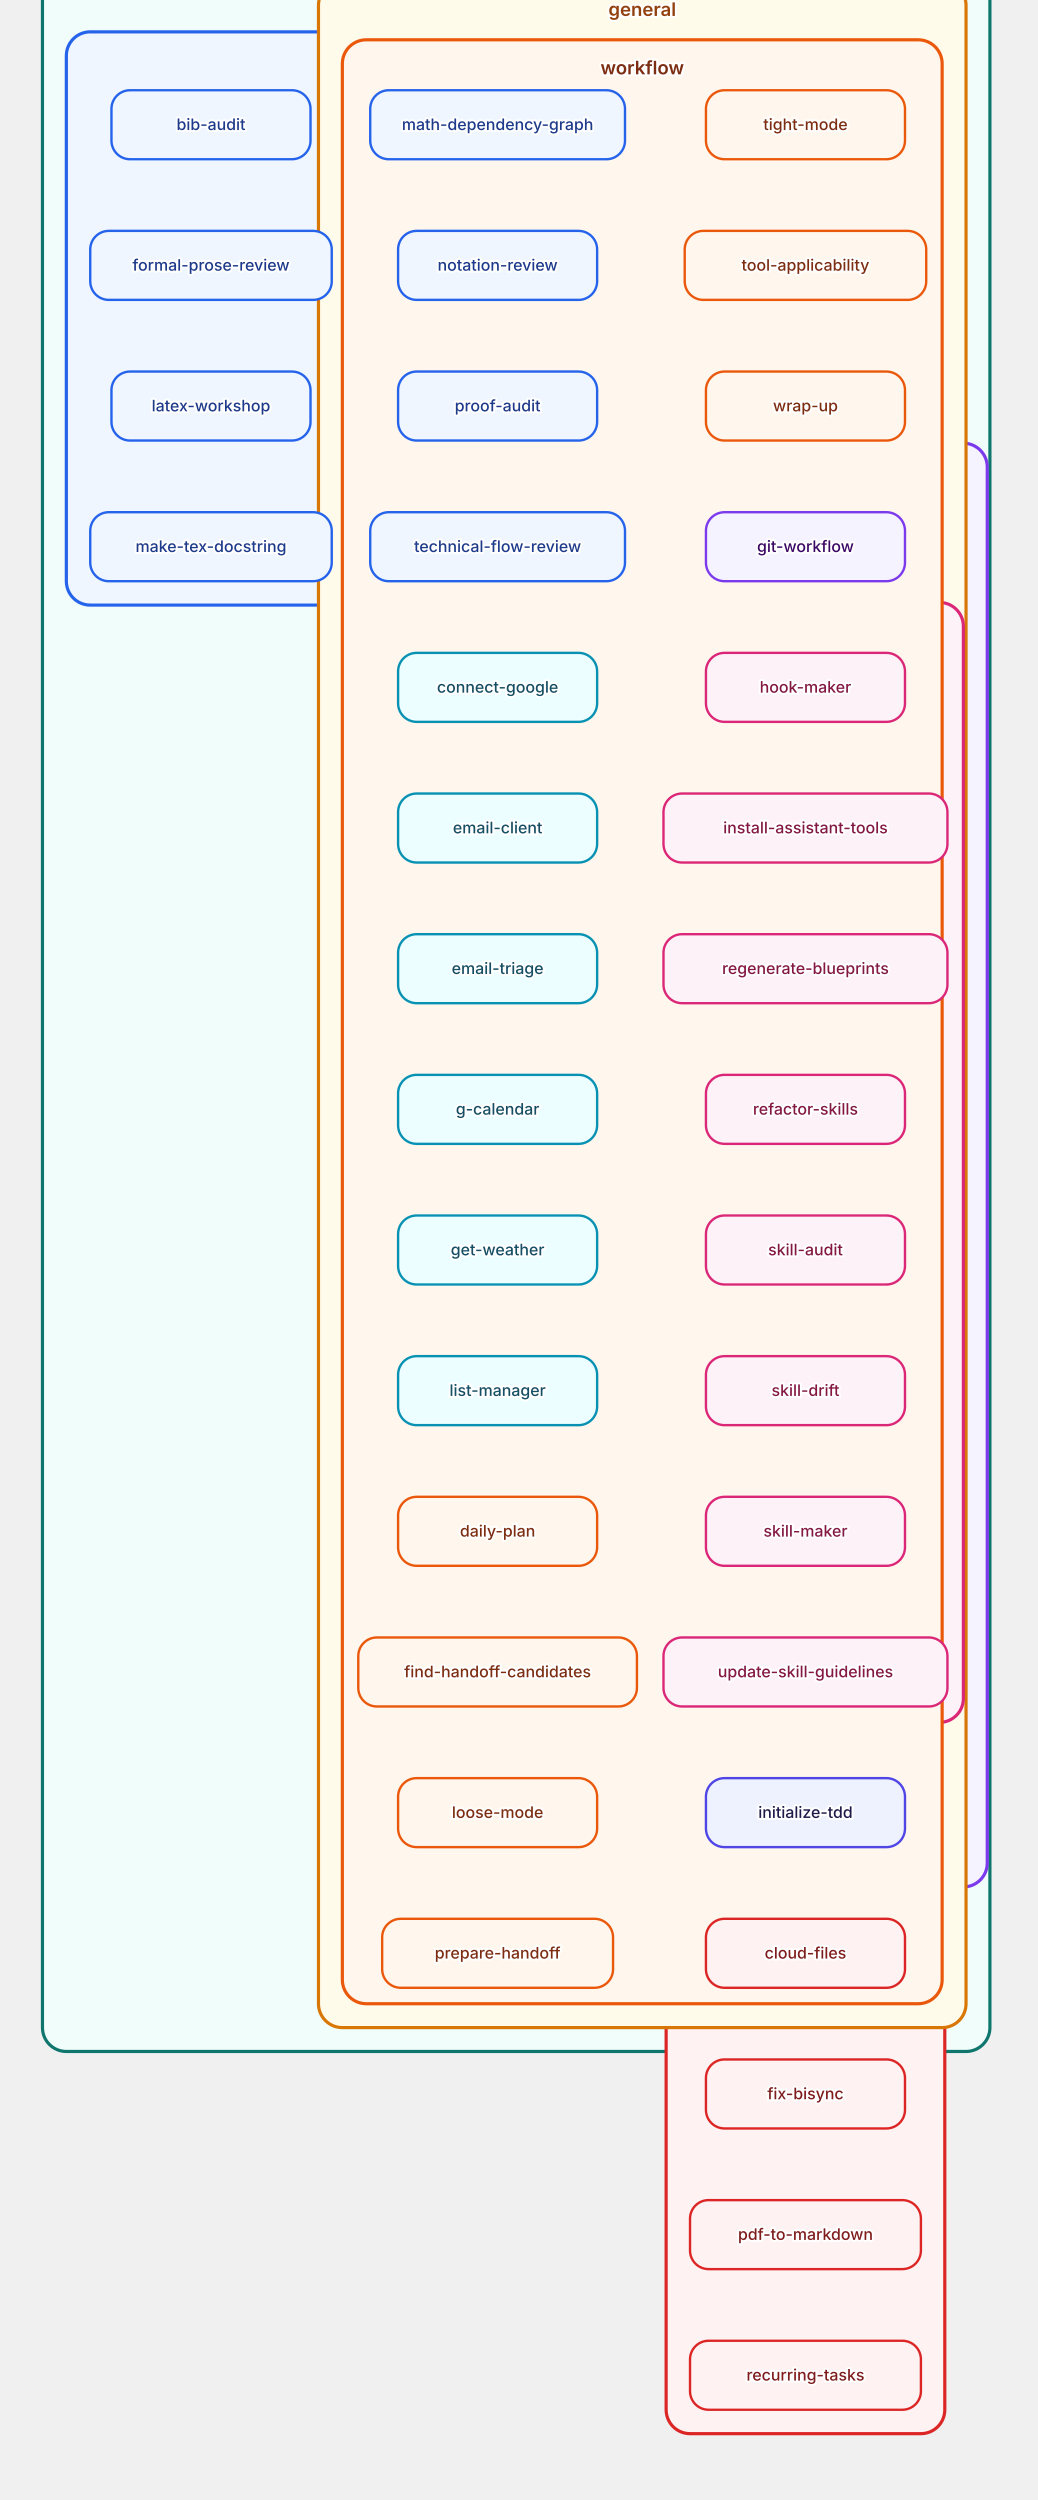
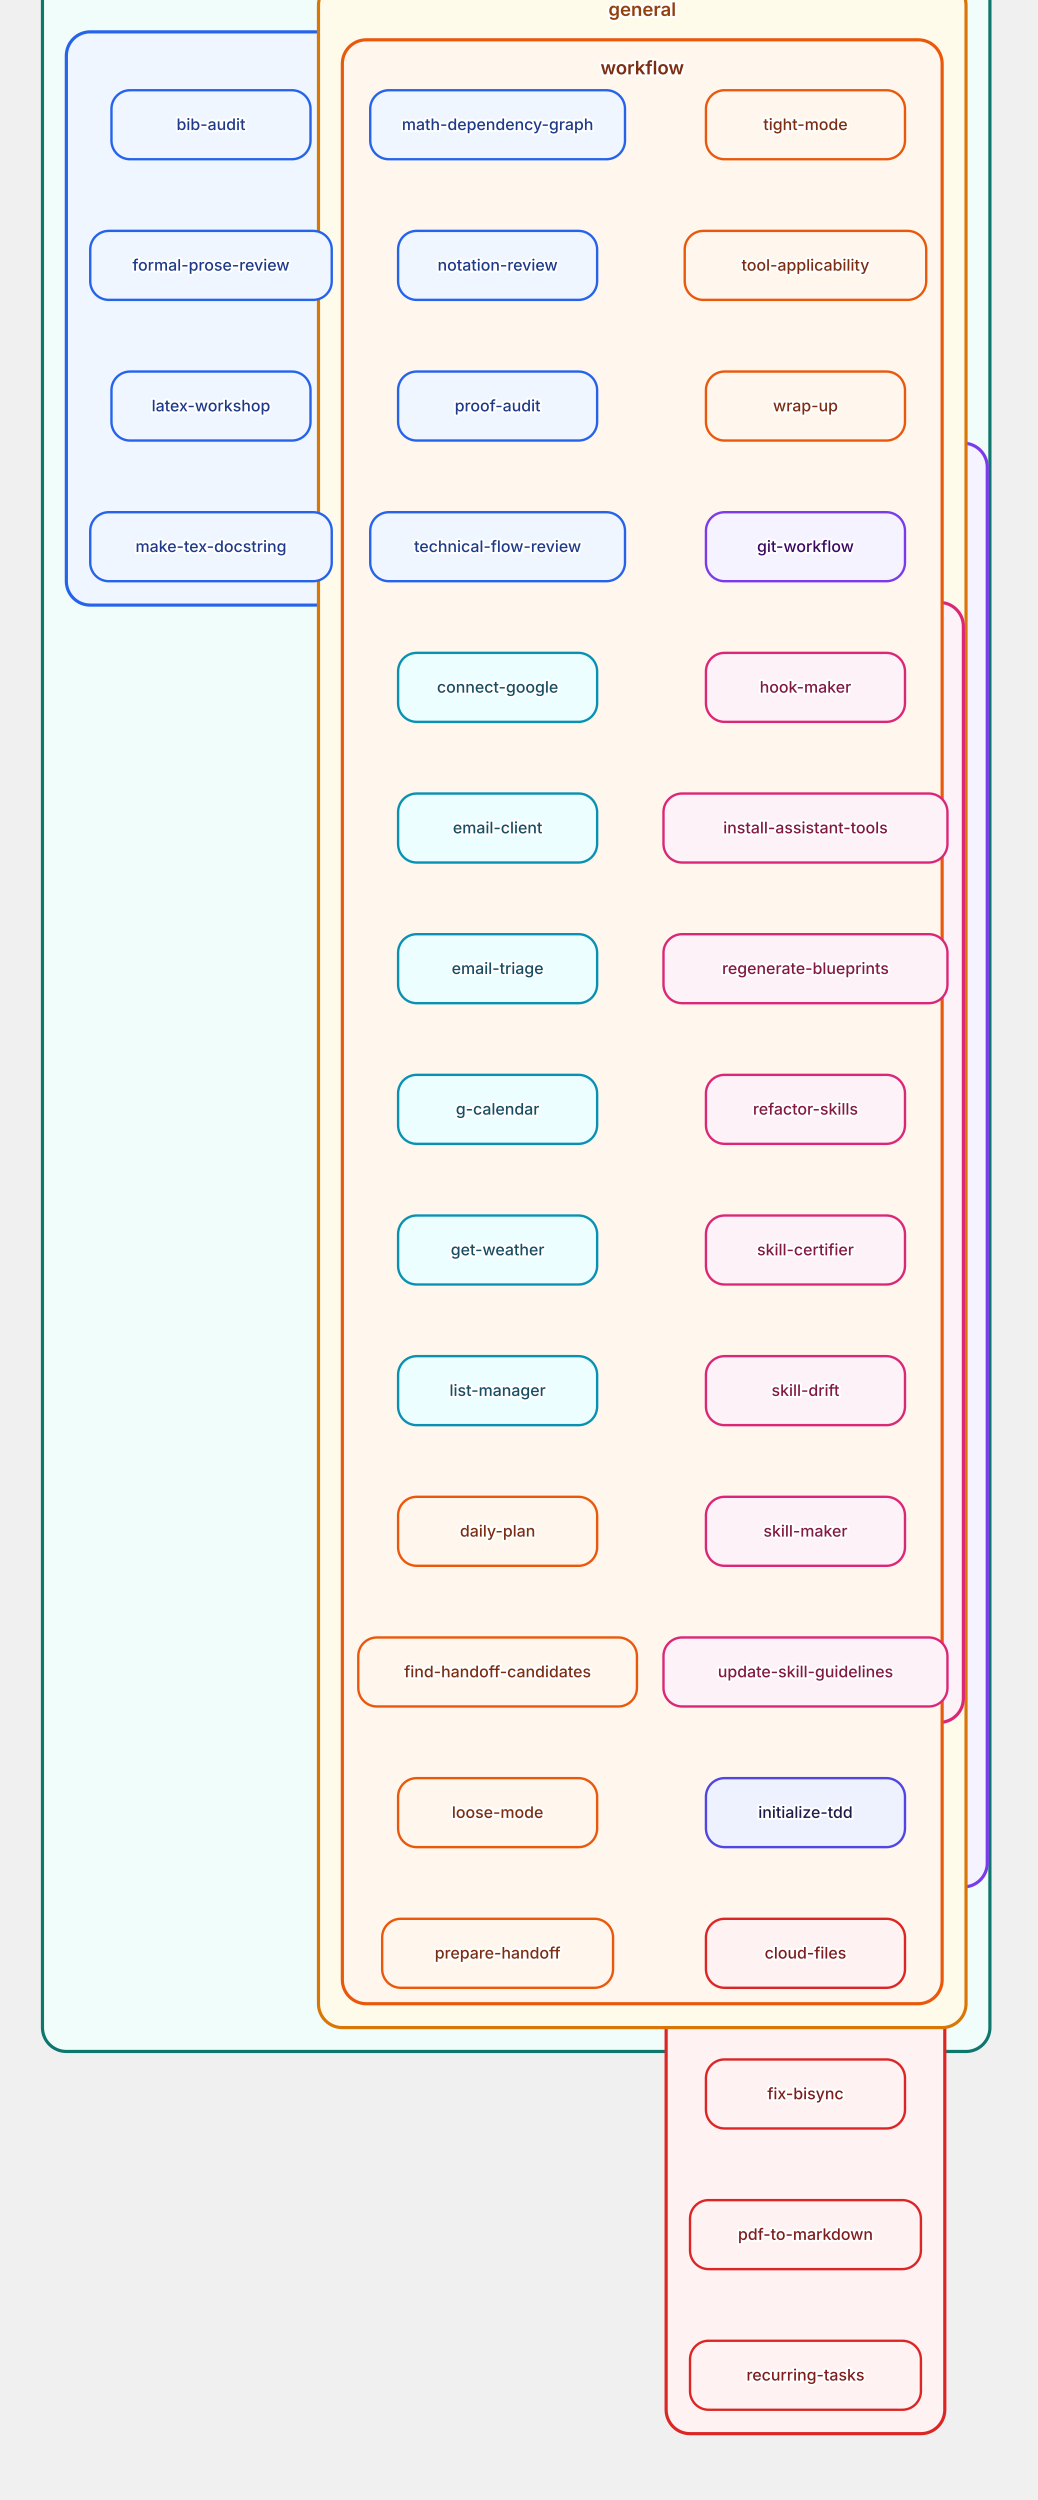
<svg xmlns="http://www.w3.org/2000/svg" width="782" height="1884" viewBox="0 0 782 1884">
  <defs>
    <marker id="arrow-end" markerWidth="10" markerHeight="8" refX="8" refY="4" orient="auto" markerUnits="strokeWidth">
      <path d="M0 0 L8 4 L0 8 Z" fill="#64748b" />
    </marker>
    <marker id="arrow-start" markerWidth="10" markerHeight="8" refX="2" refY="4" orient="auto-start-reverse" markerUnits="strokeWidth">
      <path d="M8 0 L0 4 L8 8 Z" fill="#64748b" />
    </marker>
  </defs>
  <g transform="translate(56 56)">
    <g id="edges" />
    <g id="groups">
      <g id="assistant" data-kind="group">
        <rect x="-24" y="-122" width="714" height="1612" rx="18" ry="18" fill="#f0fdfa" stroke="#0f766e" stroke-width="2.4" />
        <text x="333" y="-96" text-anchor="middle" font-family="Inter, Segoe UI, sans-serif" font-size="14" font-weight="600" fill="#134e4a" stroke="#ffffff" stroke-width="3" stroke-linejoin="round" paint-order="stroke">
          <tspan x="333" dy="0">assistant</tspan>
        </text>
      </g>
      <g id="development" data-kind="group">
        <rect x="414" y="278" width="274" height="1088" rx="18" ry="18" fill="#f5f3ff" stroke="#7c3aed" stroke-width="2.4" />
        <text x="551" y="304" text-anchor="middle" font-family="Inter, Segoe UI, sans-serif" font-size="14" font-weight="600" fill="#3b0764" stroke="#ffffff" stroke-width="3" stroke-linejoin="round" paint-order="stroke">
          <tspan x="551" dy="0">development</tspan>
        </text>
      </g>
      <g id="system" data-kind="group">
        <rect x="446" y="1338" width="210" height="440" rx="18" ry="18" fill="#fef2f2" stroke="#dc2626" stroke-width="2.4" />
        <text x="551" y="1364" text-anchor="middle" font-family="Inter, Segoe UI, sans-serif" font-size="14" font-weight="600" fill="#7f1d1d" stroke="#ffffff" stroke-width="3" stroke-linejoin="round" paint-order="stroke">
          <tspan x="551" dy="0">system</tspan>
        </text>
      </g>
      <g id="research" data-kind="group">
        <rect x="-6" y="-32" width="439" height="432" rx="18" ry="18" fill="#eff6ff" stroke="#2563eb" stroke-width="2.4" />
        <text x="213.5" y="-6" text-anchor="middle" font-family="Inter, Segoe UI, sans-serif" font-size="14" font-weight="600" fill="#1e3a8a" stroke="#ffffff" stroke-width="3" stroke-linejoin="round" paint-order="stroke">
          <tspan x="213.5" dy="0">research</tspan>
        </text>
      </g>
      <g id="general" data-kind="group">
        <rect x="184" y="-70" width="488" height="1542" rx="18" ry="18" fill="#fffbeb" stroke="#d97706" stroke-width="2.4" />
        <text x="428" y="-44" text-anchor="middle" font-family="Inter, Segoe UI, sans-serif" font-size="14" font-weight="600" fill="#92400e" stroke="#ffffff" stroke-width="3" stroke-linejoin="round" paint-order="stroke">
          <tspan x="428" dy="0">general</tspan>
        </text>
      </g>
      <g id="skill" data-kind="group">
        <rect x="432" y="398" width="238" height="844" rx="18" ry="18" fill="#fdf2f8" stroke="#db2777" stroke-width="2.4" />
        <text x="551" y="424" text-anchor="middle" font-family="Inter, Segoe UI, sans-serif" font-size="14" font-weight="600" fill="#831843" stroke="#ffffff" stroke-width="3" stroke-linejoin="round" paint-order="stroke">
          <tspan x="551" dy="0">skill</tspan>
        </text>
      </g>
      <g id="coding" data-kind="group">
        <rect x="464" y="1246" width="174" height="102" rx="18" ry="18" fill="#eef2ff" stroke="#4f46e5" stroke-width="2.4" />
        <text x="551" y="1272" text-anchor="middle" font-family="Inter, Segoe UI, sans-serif" font-size="14" font-weight="600" fill="#1e1b4b" stroke="#ffffff" stroke-width="3" stroke-linejoin="round" paint-order="stroke">
          <tspan x="551" dy="0">coding</tspan>
        </text>
      </g>
      <g id="productivity" data-kind="group">
        <rect x="232" y="398" width="174" height="632" rx="18" ry="18" fill="#ecfeff" stroke="#0891b2" stroke-width="2.4" />
        <text x="319" y="424" text-anchor="middle" font-family="Inter, Segoe UI, sans-serif" font-size="14" font-weight="600" fill="#164e63" stroke="#ffffff" stroke-width="3" stroke-linejoin="round" paint-order="stroke">
          <tspan x="319" dy="0">productivity</tspan>
        </text>
      </g>
      <g id="workflow" data-kind="group">
        <rect x="202" y="-26" width="452" height="1480" rx="18" ry="18" fill="#fff7ed" stroke="#ea580c" stroke-width="2.4" />
        <text x="428" y="0" text-anchor="middle" font-family="Inter, Segoe UI, sans-serif" font-size="14" font-weight="600" fill="#7c2d12" stroke="#ffffff" stroke-width="3" stroke-linejoin="round" paint-order="stroke">
          <tspan x="428" dy="0">workflow</tspan>
        </text>
      </g>
    </g>
    <g id="nodes">
      <g id="bib-audit" data-kind="node">
        <rect x="28" y="12" width="150" height="52" rx="14" ry="14" fill="#eff6ff" stroke="#2563eb" stroke-width="1.8" />
        <text x="103" y="42" text-anchor="middle" font-family="Inter, Segoe UI, sans-serif" font-size="12" font-weight="500" fill="#1e3a8a" stroke="#ffffff" stroke-width="3" stroke-linejoin="round" paint-order="stroke">
          <tspan x="103" dy="0">bib-audit</tspan>
        </text>
      </g>
      <g id="formal-prose-review" data-kind="node">
        <rect x="12" y="118" width="182" height="52" rx="14" ry="14" fill="#eff6ff" stroke="#2563eb" stroke-width="1.8" />
        <text x="103" y="148" text-anchor="middle" font-family="Inter, Segoe UI, sans-serif" font-size="12" font-weight="500" fill="#1e3a8a" stroke="#ffffff" stroke-width="3" stroke-linejoin="round" paint-order="stroke">
          <tspan x="103" dy="0">formal-prose-review</tspan>
        </text>
      </g>
      <g id="latex-workshop" data-kind="node">
        <rect x="28" y="224" width="150" height="52" rx="14" ry="14" fill="#eff6ff" stroke="#2563eb" stroke-width="1.8" />
        <text x="103" y="254" text-anchor="middle" font-family="Inter, Segoe UI, sans-serif" font-size="12" font-weight="500" fill="#1e3a8a" stroke="#ffffff" stroke-width="3" stroke-linejoin="round" paint-order="stroke">
          <tspan x="103" dy="0">latex-workshop</tspan>
        </text>
      </g>
      <g id="make-tex-docstring" data-kind="node">
        <rect x="12" y="330" width="182" height="52" rx="14" ry="14" fill="#eff6ff" stroke="#2563eb" stroke-width="1.8" />
        <text x="103" y="360" text-anchor="middle" font-family="Inter, Segoe UI, sans-serif" font-size="12" font-weight="500" fill="#1e3a8a" stroke="#ffffff" stroke-width="3" stroke-linejoin="round" paint-order="stroke">
          <tspan x="103" dy="0">make-tex-docstring</tspan>
        </text>
      </g>
      <g id="math-dependency-graph" data-kind="node">
        <rect x="223" y="12" width="192" height="52" rx="14" ry="14" fill="#eff6ff" stroke="#2563eb" stroke-width="1.8" />
        <text x="319" y="42" text-anchor="middle" font-family="Inter, Segoe UI, sans-serif" font-size="12" font-weight="500" fill="#1e3a8a" stroke="#ffffff" stroke-width="3" stroke-linejoin="round" paint-order="stroke">
          <tspan x="319" dy="0">math-dependency-graph</tspan>
        </text>
      </g>
      <g id="notation-review" data-kind="node">
        <rect x="244" y="118" width="150" height="52" rx="14" ry="14" fill="#eff6ff" stroke="#2563eb" stroke-width="1.8" />
        <text x="319" y="148" text-anchor="middle" font-family="Inter, Segoe UI, sans-serif" font-size="12" font-weight="500" fill="#1e3a8a" stroke="#ffffff" stroke-width="3" stroke-linejoin="round" paint-order="stroke">
          <tspan x="319" dy="0">notation-review</tspan>
        </text>
      </g>
      <g id="proof-audit" data-kind="node">
        <rect x="244" y="224" width="150" height="52" rx="14" ry="14" fill="#eff6ff" stroke="#2563eb" stroke-width="1.8" />
        <text x="319" y="254" text-anchor="middle" font-family="Inter, Segoe UI, sans-serif" font-size="12" font-weight="500" fill="#1e3a8a" stroke="#ffffff" stroke-width="3" stroke-linejoin="round" paint-order="stroke">
          <tspan x="319" dy="0">proof-audit</tspan>
        </text>
      </g>
      <g id="technical-flow-review" data-kind="node">
        <rect x="223" y="330" width="192" height="52" rx="14" ry="14" fill="#eff6ff" stroke="#2563eb" stroke-width="1.8" />
        <text x="319" y="360" text-anchor="middle" font-family="Inter, Segoe UI, sans-serif" font-size="12" font-weight="500" fill="#1e3a8a" stroke="#ffffff" stroke-width="3" stroke-linejoin="round" paint-order="stroke">
          <tspan x="319" dy="0">technical-flow-review</tspan>
        </text>
      </g>
      <g id="connect-google" data-kind="node">
        <rect x="244" y="436" width="150" height="52" rx="14" ry="14" fill="#ecfeff" stroke="#0891b2" stroke-width="1.8" />
        <text x="319" y="466" text-anchor="middle" font-family="Inter, Segoe UI, sans-serif" font-size="12" font-weight="500" fill="#164e63" stroke="#ffffff" stroke-width="3" stroke-linejoin="round" paint-order="stroke">
          <tspan x="319" dy="0">connect-google</tspan>
        </text>
      </g>
      <g id="email-client" data-kind="node">
        <rect x="244" y="542" width="150" height="52" rx="14" ry="14" fill="#ecfeff" stroke="#0891b2" stroke-width="1.8" />
        <text x="319" y="572" text-anchor="middle" font-family="Inter, Segoe UI, sans-serif" font-size="12" font-weight="500" fill="#164e63" stroke="#ffffff" stroke-width="3" stroke-linejoin="round" paint-order="stroke">
          <tspan x="319" dy="0">email-client</tspan>
        </text>
      </g>
      <g id="email-triage" data-kind="node">
        <rect x="244" y="648" width="150" height="52" rx="14" ry="14" fill="#ecfeff" stroke="#0891b2" stroke-width="1.8" />
        <text x="319" y="678" text-anchor="middle" font-family="Inter, Segoe UI, sans-serif" font-size="12" font-weight="500" fill="#164e63" stroke="#ffffff" stroke-width="3" stroke-linejoin="round" paint-order="stroke">
          <tspan x="319" dy="0">email-triage</tspan>
        </text>
      </g>
      <g id="g-calendar" data-kind="node">
        <rect x="244" y="754" width="150" height="52" rx="14" ry="14" fill="#ecfeff" stroke="#0891b2" stroke-width="1.8" />
        <text x="319" y="784" text-anchor="middle" font-family="Inter, Segoe UI, sans-serif" font-size="12" font-weight="500" fill="#164e63" stroke="#ffffff" stroke-width="3" stroke-linejoin="round" paint-order="stroke">
          <tspan x="319" dy="0">g-calendar</tspan>
        </text>
      </g>
      <g id="get-weather" data-kind="node">
        <rect x="244" y="860" width="150" height="52" rx="14" ry="14" fill="#ecfeff" stroke="#0891b2" stroke-width="1.8" />
        <text x="319" y="890" text-anchor="middle" font-family="Inter, Segoe UI, sans-serif" font-size="12" font-weight="500" fill="#164e63" stroke="#ffffff" stroke-width="3" stroke-linejoin="round" paint-order="stroke">
          <tspan x="319" dy="0">get-weather</tspan>
        </text>
      </g>
      <g id="list-manager" data-kind="node">
        <rect x="244" y="966" width="150" height="52" rx="14" ry="14" fill="#ecfeff" stroke="#0891b2" stroke-width="1.8" />
        <text x="319" y="996" text-anchor="middle" font-family="Inter, Segoe UI, sans-serif" font-size="12" font-weight="500" fill="#164e63" stroke="#ffffff" stroke-width="3" stroke-linejoin="round" paint-order="stroke">
          <tspan x="319" dy="0">list-manager</tspan>
        </text>
      </g>
      <g id="daily-plan" data-kind="node">
        <rect x="244" y="1072" width="150" height="52" rx="14" ry="14" fill="#fff7ed" stroke="#ea580c" stroke-width="1.8" />
        <text x="319" y="1102" text-anchor="middle" font-family="Inter, Segoe UI, sans-serif" font-size="12" font-weight="500" fill="#7c2d12" stroke="#ffffff" stroke-width="3" stroke-linejoin="round" paint-order="stroke">
          <tspan x="319" dy="0">daily-plan</tspan>
        </text>
      </g>
      <g id="find-handoff-candidates" data-kind="node">
        <rect x="214" y="1178" width="210" height="52" rx="14" ry="14" fill="#fff7ed" stroke="#ea580c" stroke-width="1.8" />
        <text x="319" y="1208" text-anchor="middle" font-family="Inter, Segoe UI, sans-serif" font-size="12" font-weight="500" fill="#7c2d12" stroke="#ffffff" stroke-width="3" stroke-linejoin="round" paint-order="stroke">
          <tspan x="319" dy="0">find-handoff-candidates</tspan>
        </text>
      </g>
      <g id="loose-mode" data-kind="node">
        <rect x="244" y="1284" width="150" height="52" rx="14" ry="14" fill="#fff7ed" stroke="#ea580c" stroke-width="1.8" />
        <text x="319" y="1314" text-anchor="middle" font-family="Inter, Segoe UI, sans-serif" font-size="12" font-weight="500" fill="#7c2d12" stroke="#ffffff" stroke-width="3" stroke-linejoin="round" paint-order="stroke">
          <tspan x="319" dy="0">loose-mode</tspan>
        </text>
      </g>
      <g id="prepare-handoff" data-kind="node">
        <rect x="232" y="1390" width="174" height="52" rx="14" ry="14" fill="#fff7ed" stroke="#ea580c" stroke-width="1.8" />
        <text x="319" y="1420" text-anchor="middle" font-family="Inter, Segoe UI, sans-serif" font-size="12" font-weight="500" fill="#7c2d12" stroke="#ffffff" stroke-width="3" stroke-linejoin="round" paint-order="stroke">
          <tspan x="319" dy="0">prepare-handoff</tspan>
        </text>
      </g>
      <g id="tight-mode" data-kind="node">
        <rect x="476" y="12" width="150" height="52" rx="14" ry="14" fill="#fff7ed" stroke="#ea580c" stroke-width="1.8" />
        <text x="551" y="42" text-anchor="middle" font-family="Inter, Segoe UI, sans-serif" font-size="12" font-weight="500" fill="#7c2d12" stroke="#ffffff" stroke-width="3" stroke-linejoin="round" paint-order="stroke">
          <tspan x="551" dy="0">tight-mode</tspan>
        </text>
      </g>
      <g id="tool-applicability" data-kind="node">
        <rect x="460" y="118" width="182" height="52" rx="14" ry="14" fill="#fff7ed" stroke="#ea580c" stroke-width="1.8" />
        <text x="551" y="148" text-anchor="middle" font-family="Inter, Segoe UI, sans-serif" font-size="12" font-weight="500" fill="#7c2d12" stroke="#ffffff" stroke-width="3" stroke-linejoin="round" paint-order="stroke">
          <tspan x="551" dy="0">tool-applicability</tspan>
        </text>
      </g>
      <g id="wrap-up" data-kind="node">
        <rect x="476" y="224" width="150" height="52" rx="14" ry="14" fill="#fff7ed" stroke="#ea580c" stroke-width="1.8" />
        <text x="551" y="254" text-anchor="middle" font-family="Inter, Segoe UI, sans-serif" font-size="12" font-weight="500" fill="#7c2d12" stroke="#ffffff" stroke-width="3" stroke-linejoin="round" paint-order="stroke">
          <tspan x="551" dy="0">wrap-up</tspan>
        </text>
      </g>
      <g id="git-workflow" data-kind="node">
        <rect x="476" y="330" width="150" height="52" rx="14" ry="14" fill="#f5f3ff" stroke="#7c3aed" stroke-width="1.8" />
        <text x="551" y="360" text-anchor="middle" font-family="Inter, Segoe UI, sans-serif" font-size="12" font-weight="500" fill="#3b0764" stroke="#ffffff" stroke-width="3" stroke-linejoin="round" paint-order="stroke">
          <tspan x="551" dy="0">git-workflow</tspan>
        </text>
      </g>
      <g id="hook-maker" data-kind="node">
        <rect x="476" y="436" width="150" height="52" rx="14" ry="14" fill="#fdf2f8" stroke="#db2777" stroke-width="1.8" />
        <text x="551" y="466" text-anchor="middle" font-family="Inter, Segoe UI, sans-serif" font-size="12" font-weight="500" fill="#831843" stroke="#ffffff" stroke-width="3" stroke-linejoin="round" paint-order="stroke">
          <tspan x="551" dy="0">hook-maker</tspan>
        </text>
      </g>
      <g id="install-assistant-tools" data-kind="node">
        <rect x="444" y="542" width="214" height="52" rx="14" ry="14" fill="#fdf2f8" stroke="#db2777" stroke-width="1.8" />
        <text x="551" y="572" text-anchor="middle" font-family="Inter, Segoe UI, sans-serif" font-size="12" font-weight="500" fill="#831843" stroke="#ffffff" stroke-width="3" stroke-linejoin="round" paint-order="stroke">
          <tspan x="551" dy="0">install-assistant-tools</tspan>
        </text>
      </g>
      <g id="regenerate-blueprints" data-kind="node">
        <rect x="444" y="648" width="214" height="52" rx="14" ry="14" fill="#fdf2f8" stroke="#db2777" stroke-width="1.8" />
        <text x="551" y="678" text-anchor="middle" font-family="Inter, Segoe UI, sans-serif" font-size="12" font-weight="500" fill="#831843" stroke="#ffffff" stroke-width="3" stroke-linejoin="round" paint-order="stroke">
          <tspan x="551" dy="0">regenerate-blueprints</tspan>
        </text>
      </g>
      <g id="refactor-skills" data-kind="node">
        <rect x="476" y="754" width="150" height="52" rx="14" ry="14" fill="#fdf2f8" stroke="#db2777" stroke-width="1.8" />
        <text x="551" y="784" text-anchor="middle" font-family="Inter, Segoe UI, sans-serif" font-size="12" font-weight="500" fill="#831843" stroke="#ffffff" stroke-width="3" stroke-linejoin="round" paint-order="stroke">
          <tspan x="551" dy="0">refactor-skills</tspan>
        </text>
      </g>
-       <g id="skill-audit" data-kind="node">
+       <g id="skill-certifier" data-kind="node">
        <rect x="476" y="860" width="150" height="52" rx="14" ry="14" fill="#fdf2f8" stroke="#db2777" stroke-width="1.8" />
        <text x="551" y="890" text-anchor="middle" font-family="Inter, Segoe UI, sans-serif" font-size="12" font-weight="500" fill="#831843" stroke="#ffffff" stroke-width="3" stroke-linejoin="round" paint-order="stroke">
-           <tspan x="551" dy="0">skill-audit</tspan>
+           <tspan x="551" dy="0">skill-certifier</tspan>
        </text>
      </g>
      <g id="skill-drift" data-kind="node">
        <rect x="476" y="966" width="150" height="52" rx="14" ry="14" fill="#fdf2f8" stroke="#db2777" stroke-width="1.8" />
        <text x="551" y="996" text-anchor="middle" font-family="Inter, Segoe UI, sans-serif" font-size="12" font-weight="500" fill="#831843" stroke="#ffffff" stroke-width="3" stroke-linejoin="round" paint-order="stroke">
          <tspan x="551" dy="0">skill-drift</tspan>
        </text>
      </g>
      <g id="skill-maker" data-kind="node">
        <rect x="476" y="1072" width="150" height="52" rx="14" ry="14" fill="#fdf2f8" stroke="#db2777" stroke-width="1.8" />
        <text x="551" y="1102" text-anchor="middle" font-family="Inter, Segoe UI, sans-serif" font-size="12" font-weight="500" fill="#831843" stroke="#ffffff" stroke-width="3" stroke-linejoin="round" paint-order="stroke">
          <tspan x="551" dy="0">skill-maker</tspan>
        </text>
      </g>
      <g id="update-skill-guidelines" data-kind="node">
        <rect x="444" y="1178" width="214" height="52" rx="14" ry="14" fill="#fdf2f8" stroke="#db2777" stroke-width="1.8" />
        <text x="551" y="1208" text-anchor="middle" font-family="Inter, Segoe UI, sans-serif" font-size="12" font-weight="500" fill="#831843" stroke="#ffffff" stroke-width="3" stroke-linejoin="round" paint-order="stroke">
          <tspan x="551" dy="0">update-skill-guidelines</tspan>
        </text>
      </g>
      <g id="initialize-tdd" data-kind="node">
        <rect x="476" y="1284" width="150" height="52" rx="14" ry="14" fill="#eef2ff" stroke="#4f46e5" stroke-width="1.8" />
        <text x="551" y="1314" text-anchor="middle" font-family="Inter, Segoe UI, sans-serif" font-size="12" font-weight="500" fill="#1e1b4b" stroke="#ffffff" stroke-width="3" stroke-linejoin="round" paint-order="stroke">
          <tspan x="551" dy="0">initialize-tdd</tspan>
        </text>
      </g>
      <g id="cloud-files" data-kind="node">
        <rect x="476" y="1390" width="150" height="52" rx="14" ry="14" fill="#fef2f2" stroke="#dc2626" stroke-width="1.8" />
        <text x="551" y="1420" text-anchor="middle" font-family="Inter, Segoe UI, sans-serif" font-size="12" font-weight="500" fill="#7f1d1d" stroke="#ffffff" stroke-width="3" stroke-linejoin="round" paint-order="stroke">
          <tspan x="551" dy="0">cloud-files</tspan>
        </text>
      </g>
      <g id="fix-bisync" data-kind="node">
        <rect x="476" y="1496" width="150" height="52" rx="14" ry="14" fill="#fef2f2" stroke="#dc2626" stroke-width="1.8" />
        <text x="551" y="1526" text-anchor="middle" font-family="Inter, Segoe UI, sans-serif" font-size="12" font-weight="500" fill="#7f1d1d" stroke="#ffffff" stroke-width="3" stroke-linejoin="round" paint-order="stroke">
          <tspan x="551" dy="0">fix-bisync</tspan>
        </text>
      </g>
      <g id="pdf-to-markdown" data-kind="node">
        <rect x="464" y="1602" width="174" height="52" rx="14" ry="14" fill="#fef2f2" stroke="#dc2626" stroke-width="1.8" />
        <text x="551" y="1632" text-anchor="middle" font-family="Inter, Segoe UI, sans-serif" font-size="12" font-weight="500" fill="#7f1d1d" stroke="#ffffff" stroke-width="3" stroke-linejoin="round" paint-order="stroke">
          <tspan x="551" dy="0">pdf-to-markdown</tspan>
        </text>
      </g>
      <g id="recurring-tasks" data-kind="node">
        <rect x="464" y="1708" width="174" height="52" rx="14" ry="14" fill="#fef2f2" stroke="#dc2626" stroke-width="1.8" />
        <text x="551" y="1738" text-anchor="middle" font-family="Inter, Segoe UI, sans-serif" font-size="12" font-weight="500" fill="#7f1d1d" stroke="#ffffff" stroke-width="3" stroke-linejoin="round" paint-order="stroke">
          <tspan x="551" dy="0">recurring-tasks</tspan>
        </text>
      </g>
    </g>
  </g>
</svg>
